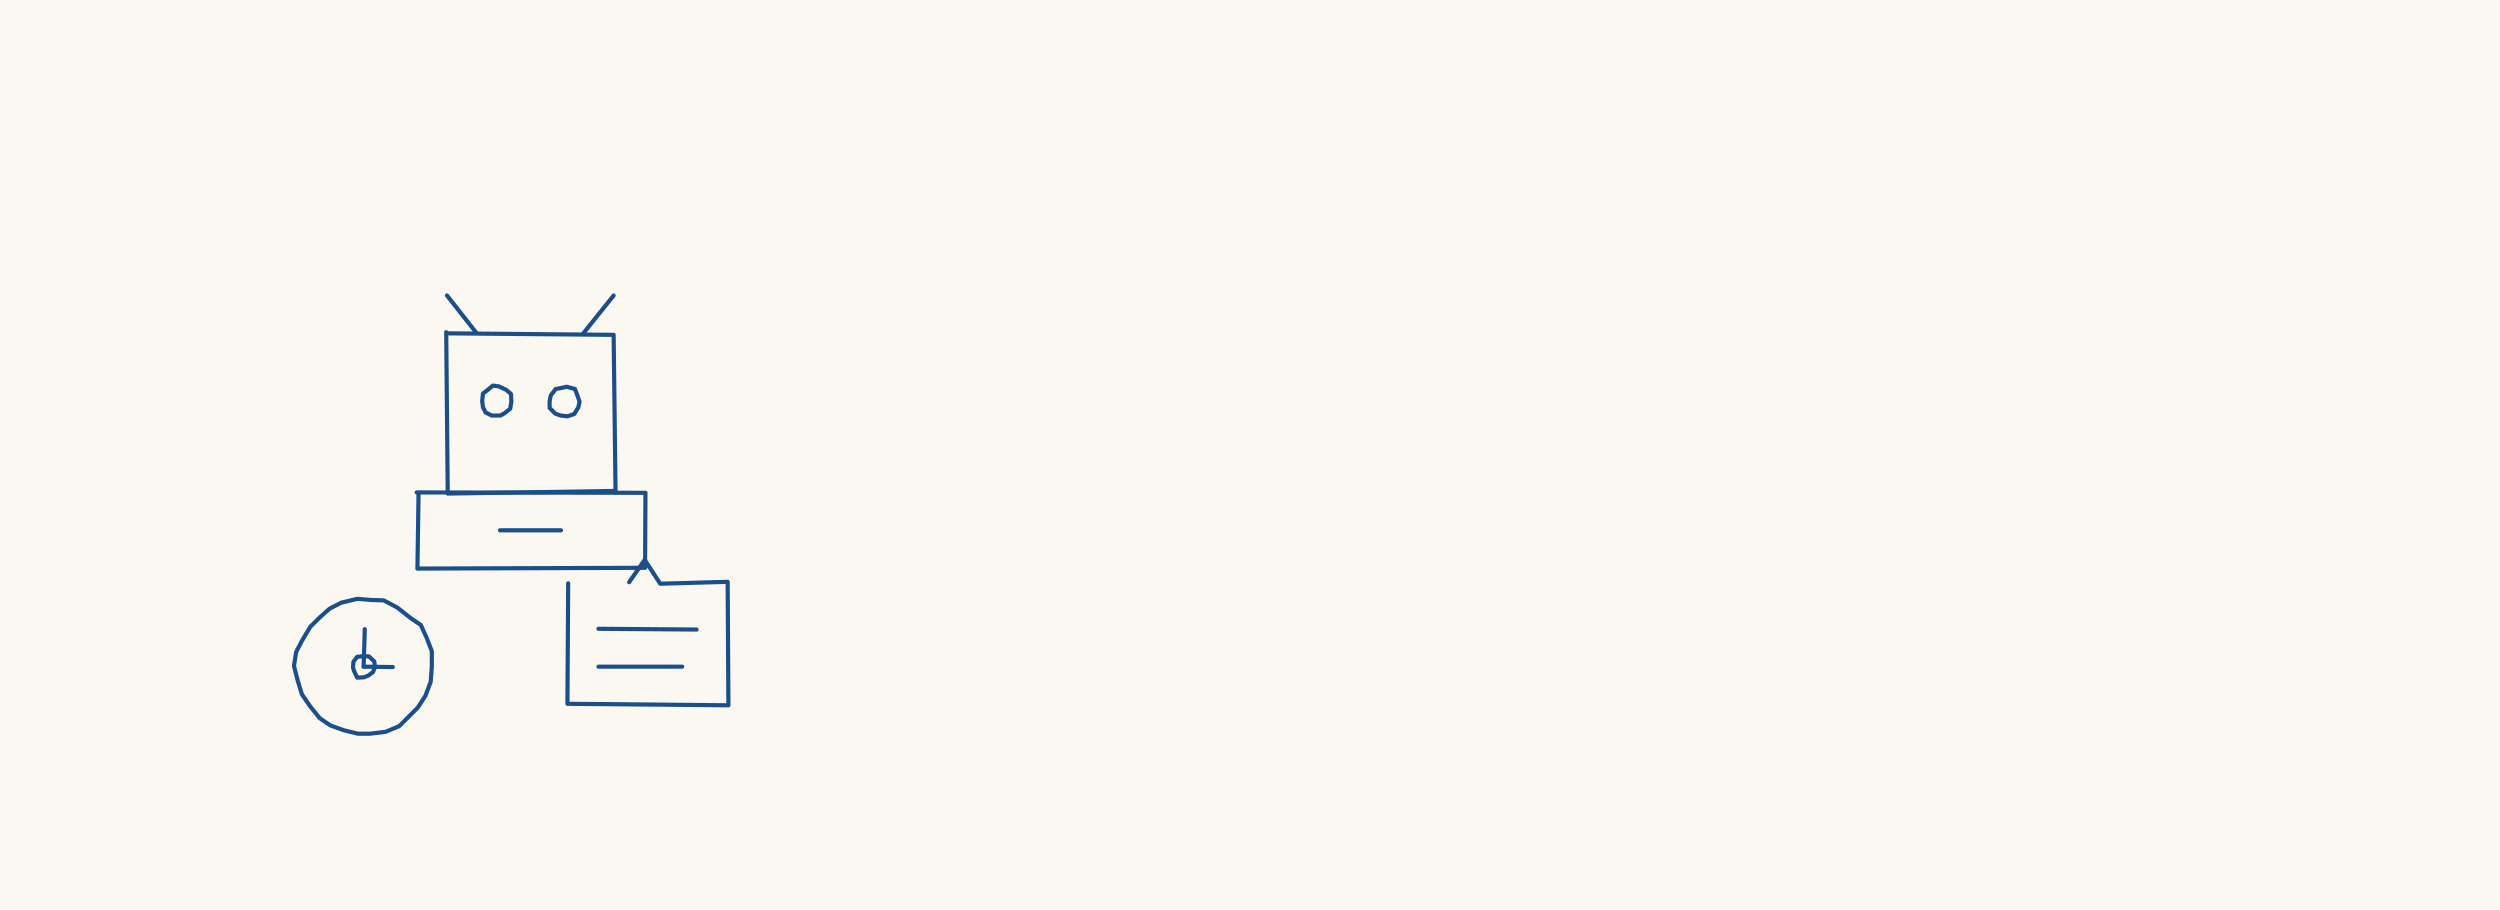
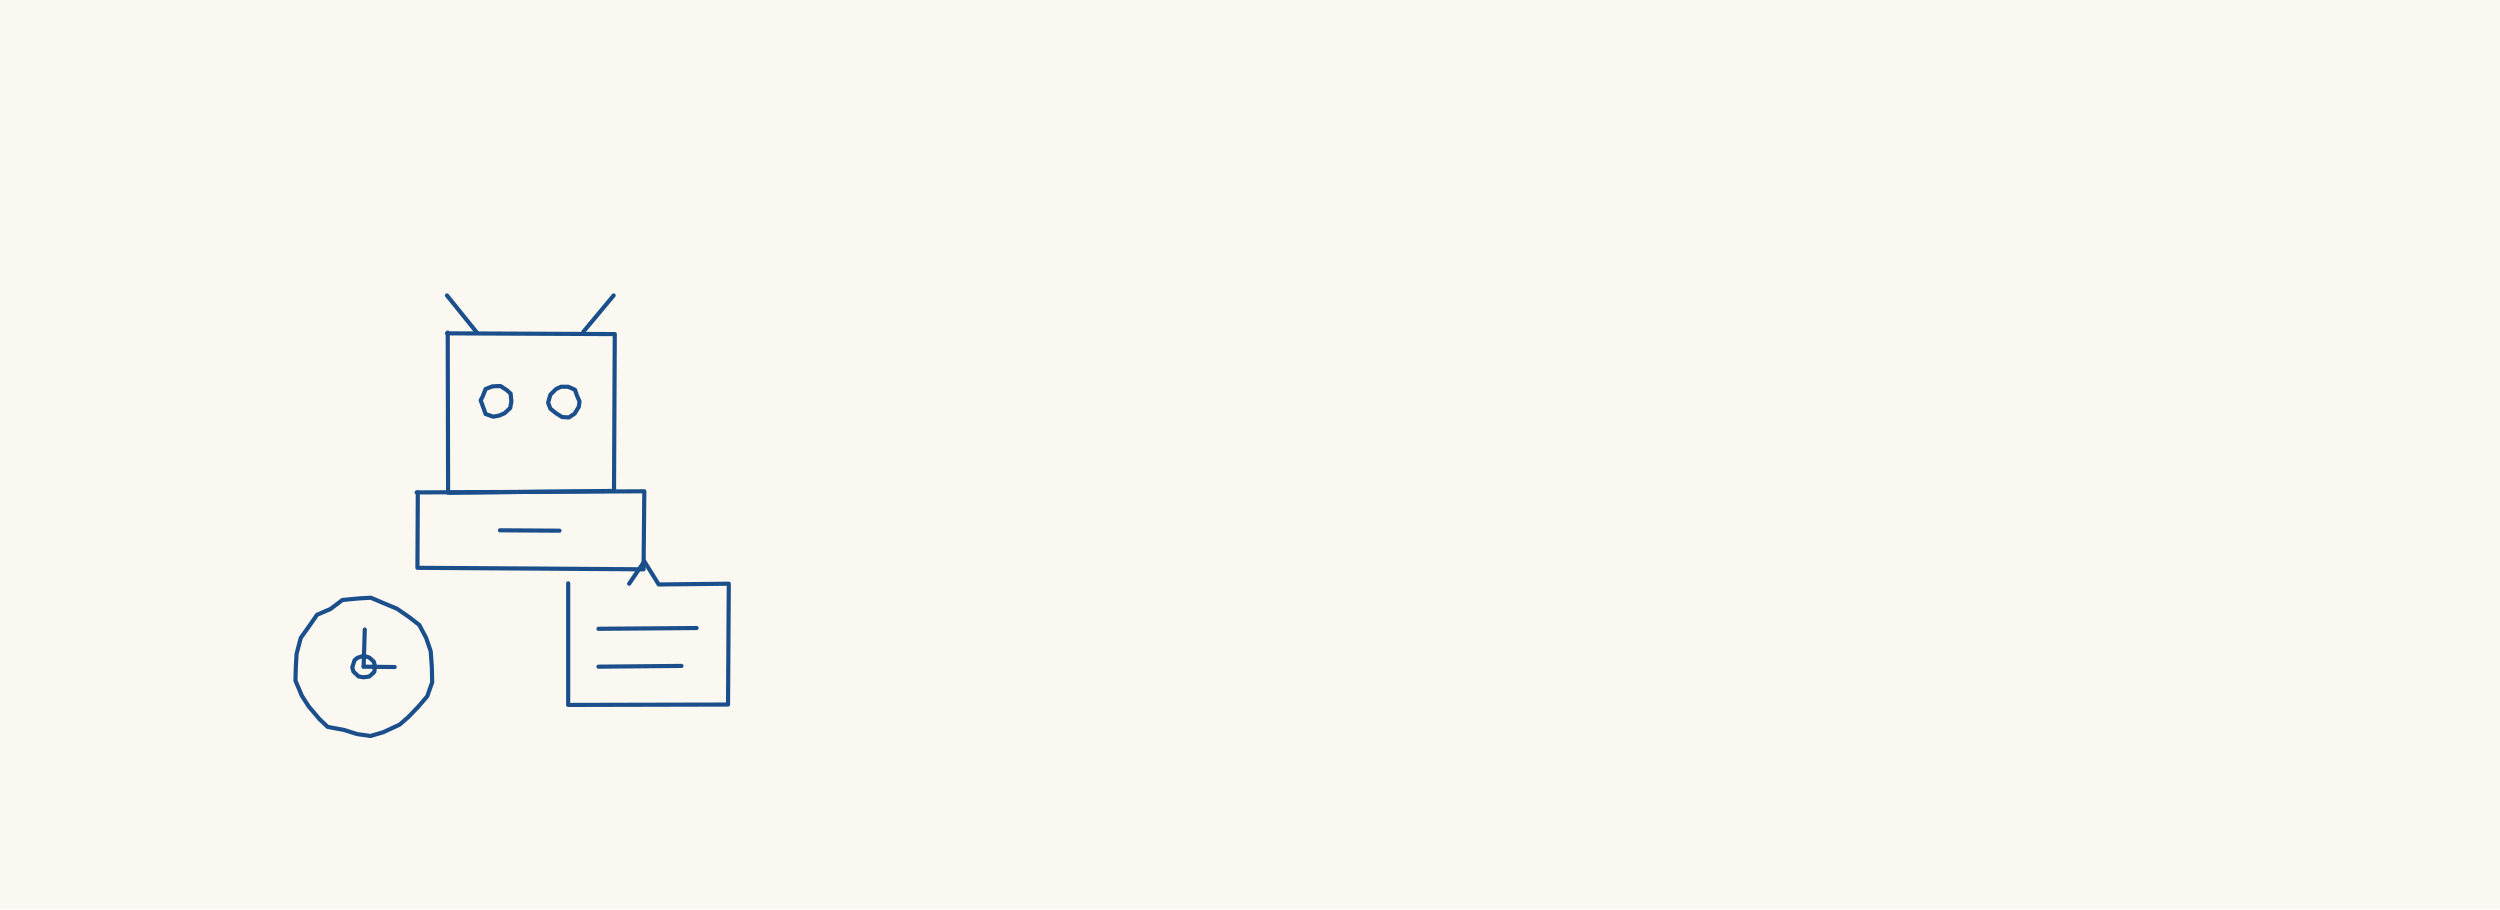
<svg xmlns="http://www.w3.org/2000/svg" viewBox="0 0 660 240" role="img" aria-label="ボールペン画: my-assistant">
  <rect width="660" height="240" fill="#fbf8f2" />
  <g stroke="#1a4f8b" stroke-width="1.1" fill="none" stroke-linecap="round" stroke-linejoin="round">
-     <path d="M 118.0 88.0 L 162.0 88.4 L 162.5 129.6 L 118.2 130.3 L 117.8 87.7 Z" />
-     <path d="M 110.0 130.0 L 170.4 130.1 L 170.3 149.9 L 110.2 150.1 L 110.5 130.0 Z" />
-     <path d="M 135.0 106.0 L 134.7 107.9 L 133.2 109.1 L 132.1 109.7 L 129.8 109.7 L 128.2 108.9 L 127.5 107.5 L 127.3 105.9 L 127.5 103.9 L 128.8 102.9 L 130.1 101.8 L 131.7 102.0 L 133.6 102.9 L 134.9 104.0 Z" />
-     <path d="M 153.0 106.0 L 152.7 107.5 L 151.6 109.3 L 149.8 109.9 L 148.0 109.7 L 146.6 109.2 L 145.1 107.7 L 145.1 105.9 L 145.4 104.4 L 146.7 102.7 L 148.3 102.4 L 149.6 102.1 L 151.8 102.7 L 152.5 104.6 Z" />
-     <path d="M 132.0 140.0 L 148.1 140.0" />
-     <path d="M 118.0 78.0 L 125.7 87.8" />
-     <path d="M 162.0 78.0 L 154.0 88.0" />
-     <path d="M 114.0 176.0 L 113.7 180.0 L 112.3 183.7 L 110.3 186.8 L 107.8 189.3 L 105.4 191.7 L 101.8 193.2 L 97.7 193.7 L 94.5 193.7 L 90.8 192.8 L 87.2 191.5 L 84.4 189.6 L 81.9 186.5 L 79.7 183.3 L 78.6 179.7 L 77.6 175.8 L 78.2 172.1 L 79.7 169.2 L 81.9 165.5 L 84.3 163.1 L 87.0 160.7 L 90.1 159.1 L 94.3 158.1 L 98.1 158.4 L 101.3 158.5 L 104.9 160.4 L 108.3 163.1 L 111.1 165.0 L 112.6 168.3 L 114.0 171.9 Z" />
-     <path d="M 96.0 176.0 L 96.3 166.1" />
-     <path d="M 96.0 176.0 L 103.7 176.1" />
-     <path d="M 99.0 176.0 L 98.5 177.4 L 97.3 178.3 L 96.1 178.8 L 94.3 178.9 L 93.5 177.2 L 93.2 176.3 L 93.3 174.7 L 94.3 173.4 L 96.2 173.2 L 97.4 173.3 L 98.8 174.6 Z" />
-     <path d="M 150.0 154.0 L 149.8 185.8 L 192.3 186.2 L 192.1 153.6 L 174.3 154.1 L 170.2 147.8 L 166.1 153.7" />
-     <path d="M 158.0 166.0 L 183.9 166.2" />
-     <path d="M 158.0 176.0 L 180.1 176.0" />
+     <path d="M 118.0 88.0 L 162.3 88.2 L 162.1 129.6 L 118.3 130.1 L 118.2 87.8 Z" />
+     <path d="M 110.0 130.0 L 170.1 129.7 L 169.9 150.3 L 110.2 149.9 L 110.3 129.9 Z" />
+     <path d="M 135.0 106.0 L 134.7 107.7 L 133.2 109.1 L 131.8 109.7 L 130.2 110.0 L 128.2 109.3 L 127.6 107.6 L 126.9 105.7 L 127.5 104.5 L 128.2 102.7 L 130.0 102.0 L 132.1 101.9 L 133.8 103.0 L 134.8 103.9 Z" />
+     <path d="M 153.0 106.0 L 152.8 107.4 L 151.7 109.2 L 150.2 110.2 L 148.4 110.1 L 146.8 109.1 L 145.3 107.9 L 144.7 106.3 L 145.3 104.2 L 146.8 102.7 L 148.1 102.1 L 150.0 102.1 L 151.8 102.9 L 152.3 104.4 Z" />
+     <path d="M 132.0 140.0 L 147.7 140.1" />
+     <path d="M 118.0 78.0 L 125.9 87.8" />
+     <path d="M 162.0 78.0 L 154.0 87.6" />
+     <path d="M 114.0 176.0 L 114.1 180.1 L 112.8 183.8 L 110.4 186.6 L 107.8 189.3 L 105.5 191.3 L 101.2 193.3 L 97.8 194.3 L 94.3 193.8 L 90.8 192.7 L 86.5 191.9 L 84.3 189.8 L 81.5 186.5 L 79.7 183.7 L 78.0 179.7 L 78.1 176.0 L 78.3 172.6 L 79.4 168.4 L 81.2 165.9 L 83.7 162.3 L 87.2 160.8 L 90.4 158.4 L 94.5 158.0 L 97.9 157.8 L 101.2 159.2 L 104.8 160.7 L 108.0 162.9 L 110.7 165.0 L 112.5 168.4 L 113.7 171.9 Z" />
+     <path d="M 96.0 176.0 L 96.3 166.2" />
+     <path d="M 96.0 176.0 L 104.2 176.1" />
+     <path d="M 99.0 176.0 L 98.8 177.4 L 97.5 178.6 L 96.0 178.8 L 94.7 178.6 L 93.3 177.3 L 93.0 176.2 L 93.6 174.3 L 94.3 173.7 L 96.0 173.1 L 97.5 173.6 L 98.7 174.7 Z" />
+     <path d="M 150.0 154.0 L 150.0 186.1 L 192.2 186.0 L 192.4 154.1 L 173.9 154.3 L 170.1 148.2 L 166.1 154.1" />
+     <path d="M 158.0 166.0 L 183.9 165.8" />
+     <path d="M 158.0 176.0 L 179.9 175.8" />
  </g>
</svg>
